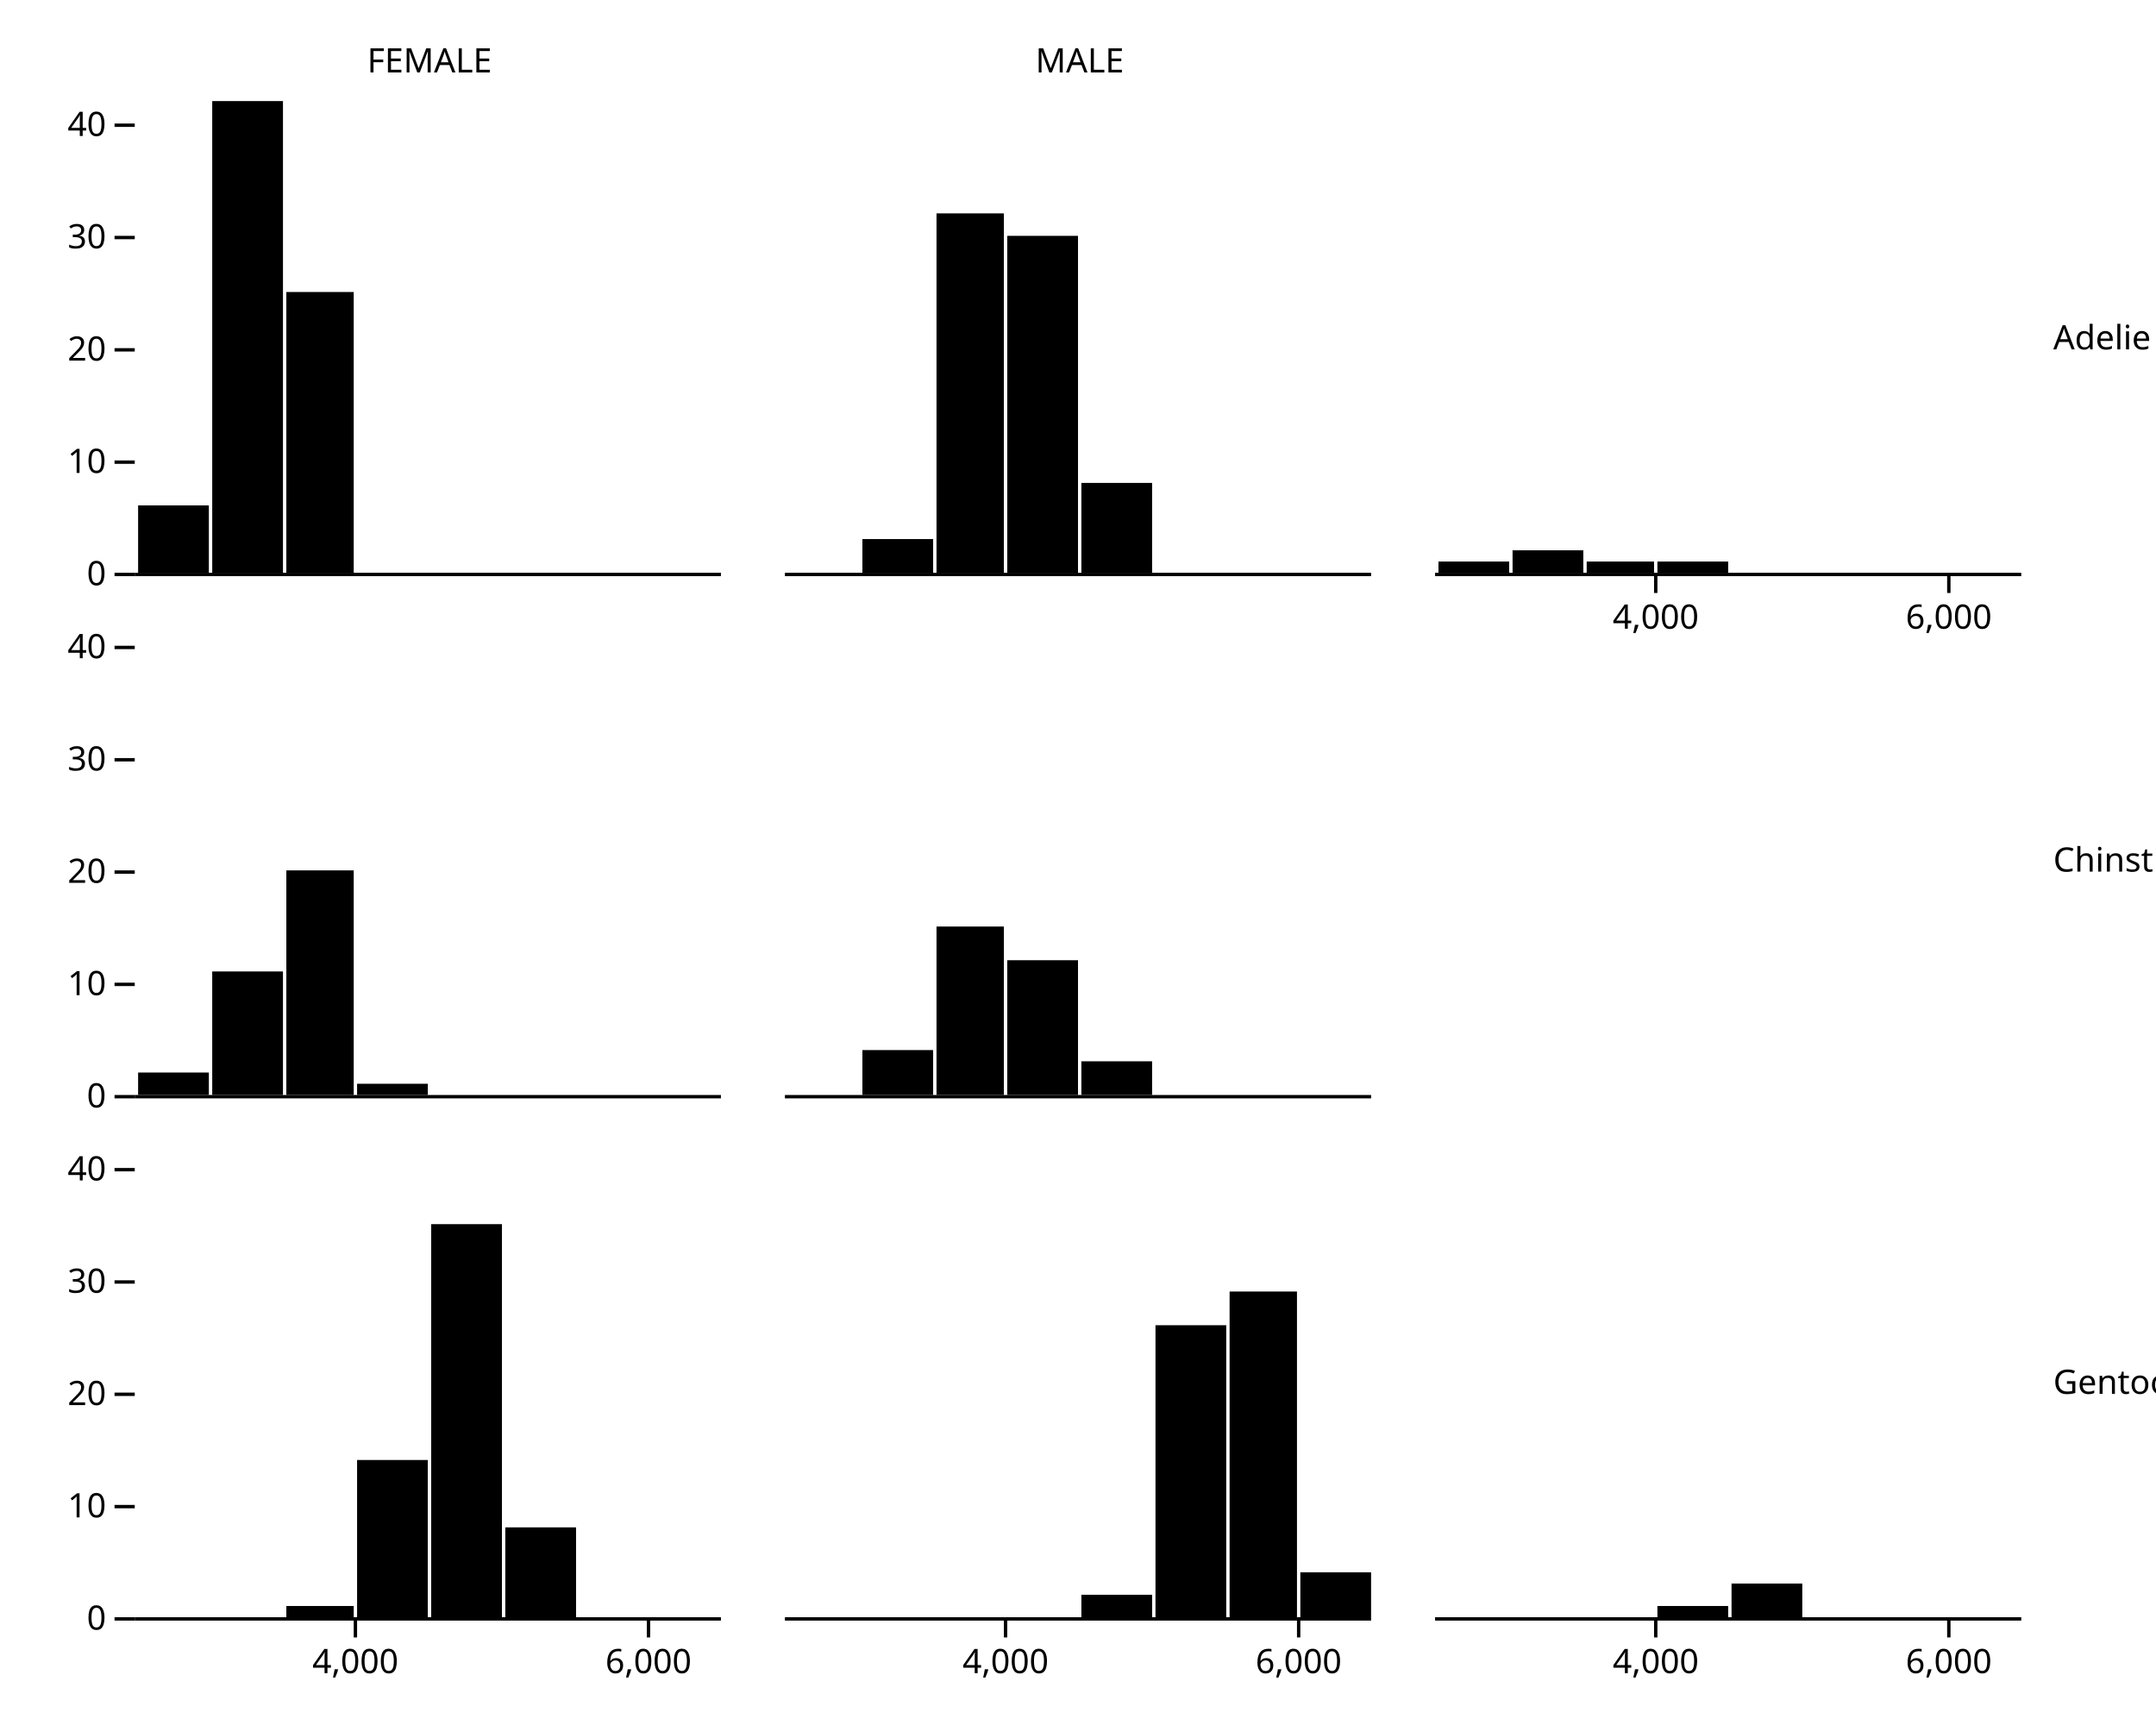
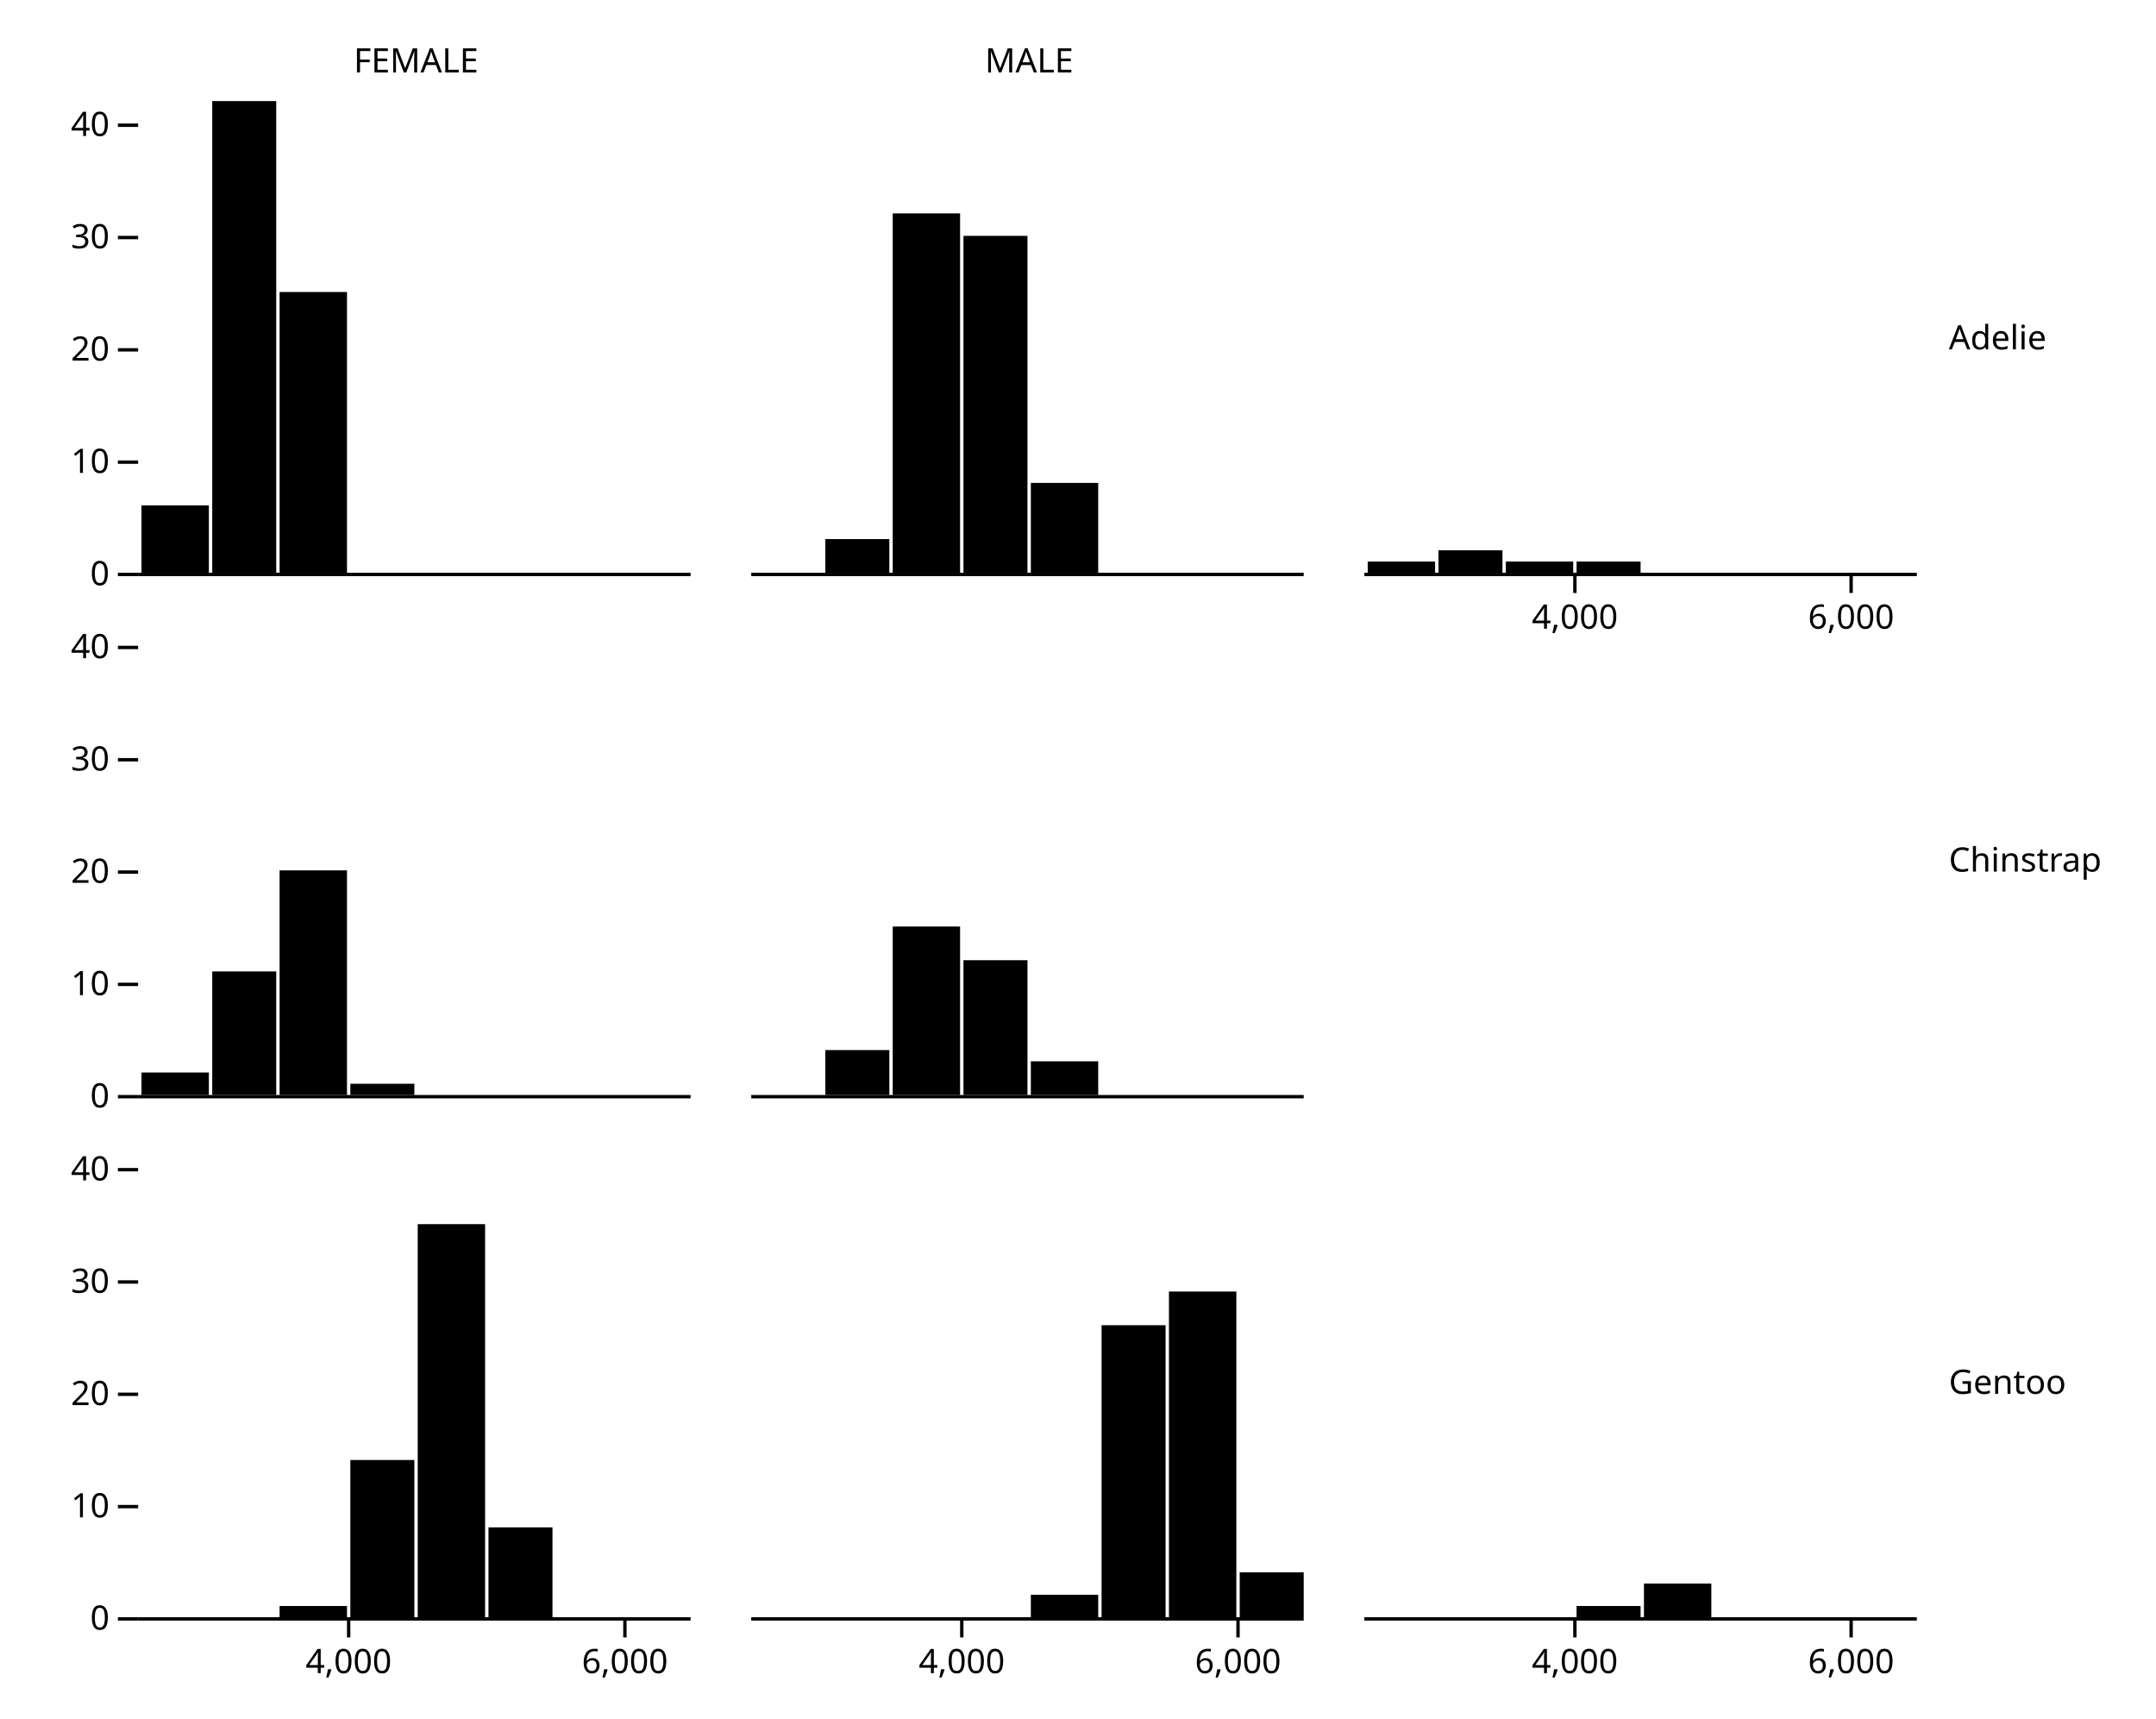
<svg xmlns="http://www.w3.org/2000/svg" class="plot" fill="currentColor" font-family="system-ui, sans-serif" font-size="10" text-anchor="middle" width="640" height="510" viewBox="0 0 640 510">
  <style>
    .plot {
      display: block;
      background: white;
      height: auto;
      height: intrinsic;
      max-width: 100%;
    }

    .plot text,
    .plot tspan {
      white-space: pre;
    }
  </style>
-   <g aria-label="facet" transform="translate(40,30)">
+   <g aria-label="facet" transform="translate(41,30)">
    <g aria-label="vector" fill="none" stroke="currentColor" transform="translate(0,0.5)">
      <path transform="translate(0,140)" d="M0,0L-6,0" />
      <path transform="translate(0,106.6667)" d="M0,0L-6,0" />
      <path transform="translate(0,73.33333)" d="M0,0L-6,0" />
      <path transform="translate(0,40)" d="M0,0L-6,0" />
      <path transform="translate(0,6.666667)" d="M0,0L-6,0" />
    </g>
    <g aria-label="text" text-anchor="end" font-variant="tabular-nums" transform="translate(-8.5,0.5)">
      <text y="0.32em" transform="translate(0,140)">0</text>
      <text y="0.32em" transform="translate(0,106.6667)">10</text>
      <text y="0.32em" transform="translate(0,73.33333)">20</text>
      <text y="0.32em" transform="translate(0,40)">30</text>
      <text y="0.32em" transform="translate(0,6.666667)">40</text>
    </g>
    <g aria-label="text" transform="translate(0.5,-8.5)">
-       <text transform="translate(87,0)">FEMALE</text>
+       <text transform="translate(82,0)">FEMALE</text>
    </g>
    <g aria-label="rect">
-       <rect x="1" y="120" width="21" height="20" />
-       <rect x="23" y="0" width="21" height="140" />
-       <rect x="45" y="56.667" width="20" height="83.333" />
+       <rect x="1" y="120" width="20" height="20" />
+       <rect x="22" y="0" width="19" height="140" />
+       <rect x="42" y="56.667" width="20" height="83.333" />
    </g>
    <g aria-label="rule" stroke="currentColor" transform="translate(0,0.5)">
-       <line x1="0" x2="174" y1="140" y2="140" />
+       <line x1="0" x2="164" y1="140" y2="140" />
    </g>
  </g>
-   <g aria-label="facet" transform="translate(40,185)">
+   <g aria-label="facet" transform="translate(41,185)">
    <g aria-label="vector" fill="none" stroke="currentColor" transform="translate(0,0.5)">
      <path transform="translate(0,140)" d="M0,0L-6,0" />
      <path transform="translate(0,106.6667)" d="M0,0L-6,0" />
      <path transform="translate(0,73.33333)" d="M0,0L-6,0" />
      <path transform="translate(0,40)" d="M0,0L-6,0" />
      <path transform="translate(0,6.666667)" d="M0,0L-6,0" />
    </g>
    <g aria-label="text" text-anchor="end" font-variant="tabular-nums" transform="translate(-8.5,0.5)">
      <text y="0.32em" transform="translate(0,140)">0</text>
      <text y="0.32em" transform="translate(0,106.6667)">10</text>
      <text y="0.32em" transform="translate(0,73.33333)">20</text>
      <text y="0.32em" transform="translate(0,40)">30</text>
      <text y="0.32em" transform="translate(0,6.666667)">40</text>
    </g>
    <g aria-label="rect">
-       <rect x="1" y="133.333" width="21" height="6.667" />
-       <rect x="23" y="103.333" width="21" height="36.667" />
-       <rect x="45" y="73.333" width="20" height="66.667" />
-       <rect x="66" y="136.667" width="21" height="3.333" />
+       <rect x="1" y="133.333" width="20" height="6.667" />
+       <rect x="22" y="103.333" width="19" height="36.667" />
+       <rect x="42" y="73.333" width="20" height="66.667" />
+       <rect x="63" y="136.667" width="19" height="3.333" />
    </g>
    <g aria-label="rule" stroke="currentColor" transform="translate(0,0.5)">
-       <line x1="0" x2="174" y1="140" y2="140" />
+       <line x1="0" x2="164" y1="140" y2="140" />
    </g>
  </g>
-   <g aria-label="facet" transform="translate(40,340)">
+   <g aria-label="facet" transform="translate(41,340)">
    <g aria-label="vector" fill="none" stroke="currentColor" transform="translate(0.5,0)">
-       <path transform="translate(65,140)" d="M0,0L0,6" />
-       <path transform="translate(152,140)" d="M0,0L0,6" />
+       <path transform="translate(62,140)" d="M0,0L0,6" />
+       <path transform="translate(144,140)" d="M0,0L0,6" />
    </g>
    <g aria-label="text" font-variant="tabular-nums" transform="translate(0.5,9.5)">
-       <text y="0.71em" transform="translate(65,140)">4,000</text>
-       <text y="0.71em" transform="translate(152,140)">6,000</text>
+       <text y="0.71em" transform="translate(62,140)">4,000</text>
+       <text y="0.71em" transform="translate(144,140)">6,000</text>
    </g>
    <g aria-label="vector" fill="none" stroke="currentColor" transform="translate(0,0.5)">
      <path transform="translate(0,140)" d="M0,0L-6,0" />
      <path transform="translate(0,106.6667)" d="M0,0L-6,0" />
      <path transform="translate(0,73.33333)" d="M0,0L-6,0" />
      <path transform="translate(0,40)" d="M0,0L-6,0" />
      <path transform="translate(0,6.666667)" d="M0,0L-6,0" />
    </g>
    <g aria-label="text" text-anchor="end" font-variant="tabular-nums" transform="translate(-8.5,0.5)">
      <text y="0.32em" transform="translate(0,140)">0</text>
      <text y="0.32em" transform="translate(0,106.6667)">10</text>
      <text y="0.32em" transform="translate(0,73.33333)">20</text>
      <text y="0.32em" transform="translate(0,40)">30</text>
      <text y="0.32em" transform="translate(0,6.666667)">40</text>
    </g>
    <g aria-label="rect">
-       <rect x="45" y="136.667" width="20" height="3.333" />
-       <rect x="66" y="93.333" width="21" height="46.667" />
-       <rect x="88" y="23.333" width="21" height="116.667" />
-       <rect x="110" y="113.333" width="21" height="26.667" />
+       <rect x="42" y="136.667" width="20" height="3.333" />
+       <rect x="63" y="93.333" width="19" height="46.667" />
+       <rect x="83" y="23.333" width="20" height="116.667" />
+       <rect x="104" y="113.333" width="19" height="26.667" />
    </g>
    <g aria-label="rule" stroke="currentColor" transform="translate(0,0.5)">
-       <line x1="0" x2="174" y1="140" y2="140" />
+       <line x1="0" x2="164" y1="140" y2="140" />
    </g>
  </g>
-   <g aria-label="facet" transform="translate(233,30)">
+   <g aria-label="facet" transform="translate(223,30)">
    <g aria-label="text" transform="translate(0.5,-8.5)">
-       <text transform="translate(87,0)">MALE</text>
+       <text transform="translate(82,0)">MALE</text>
    </g>
    <g aria-label="rect">
-       <rect x="23" y="130" width="21" height="10" />
-       <rect x="45" y="33.333" width="20" height="106.667" />
-       <rect x="66" y="40" width="21" height="100" />
-       <rect x="88" y="113.333" width="21" height="26.667" />
+       <rect x="22" y="130" width="19" height="10" />
+       <rect x="42" y="33.333" width="20" height="106.667" />
+       <rect x="63" y="40" width="19" height="100" />
+       <rect x="83" y="113.333" width="20" height="26.667" />
    </g>
    <g aria-label="rule" stroke="currentColor" transform="translate(0,0.5)">
-       <line x1="0" x2="174" y1="140" y2="140" />
+       <line x1="0" x2="164" y1="140" y2="140" />
    </g>
  </g>
-   <g aria-label="facet" transform="translate(233,185)">
+   <g aria-label="facet" transform="translate(223,185)">
    <g aria-label="rect">
-       <rect x="23" y="126.667" width="21" height="13.333" />
-       <rect x="45" y="90" width="20" height="50" />
-       <rect x="66" y="100" width="21" height="40" />
-       <rect x="88" y="130" width="21" height="10" />
+       <rect x="22" y="126.667" width="19" height="13.333" />
+       <rect x="42" y="90" width="20" height="50" />
+       <rect x="63" y="100" width="19" height="40" />
+       <rect x="83" y="130" width="20" height="10" />
    </g>
    <g aria-label="rule" stroke="currentColor" transform="translate(0,0.5)">
-       <line x1="0" x2="174" y1="140" y2="140" />
+       <line x1="0" x2="164" y1="140" y2="140" />
    </g>
  </g>
-   <g aria-label="facet" transform="translate(233,340)">
+   <g aria-label="facet" transform="translate(223,340)">
    <g aria-label="vector" fill="none" stroke="currentColor" transform="translate(0.5,0)">
-       <path transform="translate(65,140)" d="M0,0L0,6" />
-       <path transform="translate(152,140)" d="M0,0L0,6" />
+       <path transform="translate(62,140)" d="M0,0L0,6" />
+       <path transform="translate(144,140)" d="M0,0L0,6" />
    </g>
    <g aria-label="text" font-variant="tabular-nums" transform="translate(0.5,9.5)">
-       <text y="0.71em" transform="translate(65,140)">4,000</text>
-       <text y="0.71em" transform="translate(152,140)">6,000</text>
+       <text y="0.71em" transform="translate(62,140)">4,000</text>
+       <text y="0.71em" transform="translate(144,140)">6,000</text>
    </g>
    <g aria-label="rect">
-       <rect x="88" y="133.333" width="21" height="6.667" />
-       <rect x="110" y="53.333" width="21" height="86.667" />
-       <rect x="132" y="43.333" width="20" height="96.667" />
-       <rect x="153" y="126.667" width="21" height="13.333" />
+       <rect x="83" y="133.333" width="20" height="6.667" />
+       <rect x="104" y="53.333" width="19" height="86.667" />
+       <rect x="124" y="43.333" width="20" height="96.667" />
+       <rect x="145" y="126.667" width="19" height="13.333" />
    </g>
    <g aria-label="rule" stroke="currentColor" transform="translate(0,0.5)">
-       <line x1="0" x2="174" y1="140" y2="140" />
+       <line x1="0" x2="164" y1="140" y2="140" />
    </g>
  </g>
-   <g aria-label="facet" transform="translate(426,30)">
+   <g aria-label="facet" transform="translate(405,30)">
    <g aria-label="vector" fill="none" stroke="currentColor" transform="translate(0.5,0)">
-       <path transform="translate(65,140)" d="M0,0L0,6" />
-       <path transform="translate(152,140)" d="M0,0L0,6" />
+       <path transform="translate(62,140)" d="M0,0L0,6" />
+       <path transform="translate(144,140)" d="M0,0L0,6" />
    </g>
    <g aria-label="text" font-variant="tabular-nums" transform="translate(0.5,9.5)">
-       <text y="0.71em" transform="translate(65,140)">4,000</text>
-       <text y="0.71em" transform="translate(152,140)">6,000</text>
+       <text y="0.71em" transform="translate(62,140)">4,000</text>
+       <text y="0.71em" transform="translate(144,140)">6,000</text>
    </g>
    <g aria-label="text" text-anchor="start" transform="translate(9.5,0.5)">
-       <text y="0.32em" transform="translate(174,70)">Adelie</text>
+       <text y="0.32em" transform="translate(164,70)">Adelie</text>
    </g>
    <g aria-label="rect">
-       <rect x="1" y="136.667" width="21" height="3.333" />
-       <rect x="23" y="133.333" width="21" height="6.667" />
-       <rect x="45" y="136.667" width="20" height="3.333" />
-       <rect x="66" y="136.667" width="21" height="3.333" />
+       <rect x="1" y="136.667" width="20" height="3.333" />
+       <rect x="22" y="133.333" width="19" height="6.667" />
+       <rect x="42" y="136.667" width="20" height="3.333" />
+       <rect x="63" y="136.667" width="19" height="3.333" />
    </g>
    <g aria-label="rule" stroke="currentColor" transform="translate(0,0.5)">
-       <line x1="0" x2="174" y1="140" y2="140" />
+       <line x1="0" x2="164" y1="140" y2="140" />
    </g>
  </g>
-   <g aria-label="facet" transform="translate(426,185)">
+   <g aria-label="facet" transform="translate(405,185)">
    <g aria-label="text" text-anchor="start" transform="translate(9.5,0.5)">
-       <text y="0.32em" transform="translate(174,70)">Chinstrap</text>
+       <text y="0.32em" transform="translate(164,70)">Chinstrap</text>
    </g>
  </g>
-   <g aria-label="facet" transform="translate(426,340)">
+   <g aria-label="facet" transform="translate(405,340)">
    <g aria-label="vector" fill="none" stroke="currentColor" transform="translate(0.5,0)">
-       <path transform="translate(65,140)" d="M0,0L0,6" />
-       <path transform="translate(152,140)" d="M0,0L0,6" />
+       <path transform="translate(62,140)" d="M0,0L0,6" />
+       <path transform="translate(144,140)" d="M0,0L0,6" />
    </g>
    <g aria-label="text" font-variant="tabular-nums" transform="translate(0.5,9.5)">
-       <text y="0.71em" transform="translate(65,140)">4,000</text>
-       <text y="0.71em" transform="translate(152,140)">6,000</text>
+       <text y="0.71em" transform="translate(62,140)">4,000</text>
+       <text y="0.71em" transform="translate(144,140)">6,000</text>
    </g>
    <g aria-label="text" text-anchor="start" transform="translate(9.5,0.5)">
-       <text y="0.32em" transform="translate(174,70)">Gentoo</text>
+       <text y="0.32em" transform="translate(164,70)">Gentoo</text>
    </g>
    <g aria-label="rect">
-       <rect x="66" y="136.667" width="21" height="3.333" />
-       <rect x="88" y="130" width="21" height="10" />
+       <rect x="63" y="136.667" width="19" height="3.333" />
+       <rect x="83" y="130" width="20" height="10" />
    </g>
    <g aria-label="rule" stroke="currentColor" transform="translate(0,0.5)">
-       <line x1="0" x2="174" y1="140" y2="140" />
+       <line x1="0" x2="164" y1="140" y2="140" />
    </g>
  </g>
</svg>
